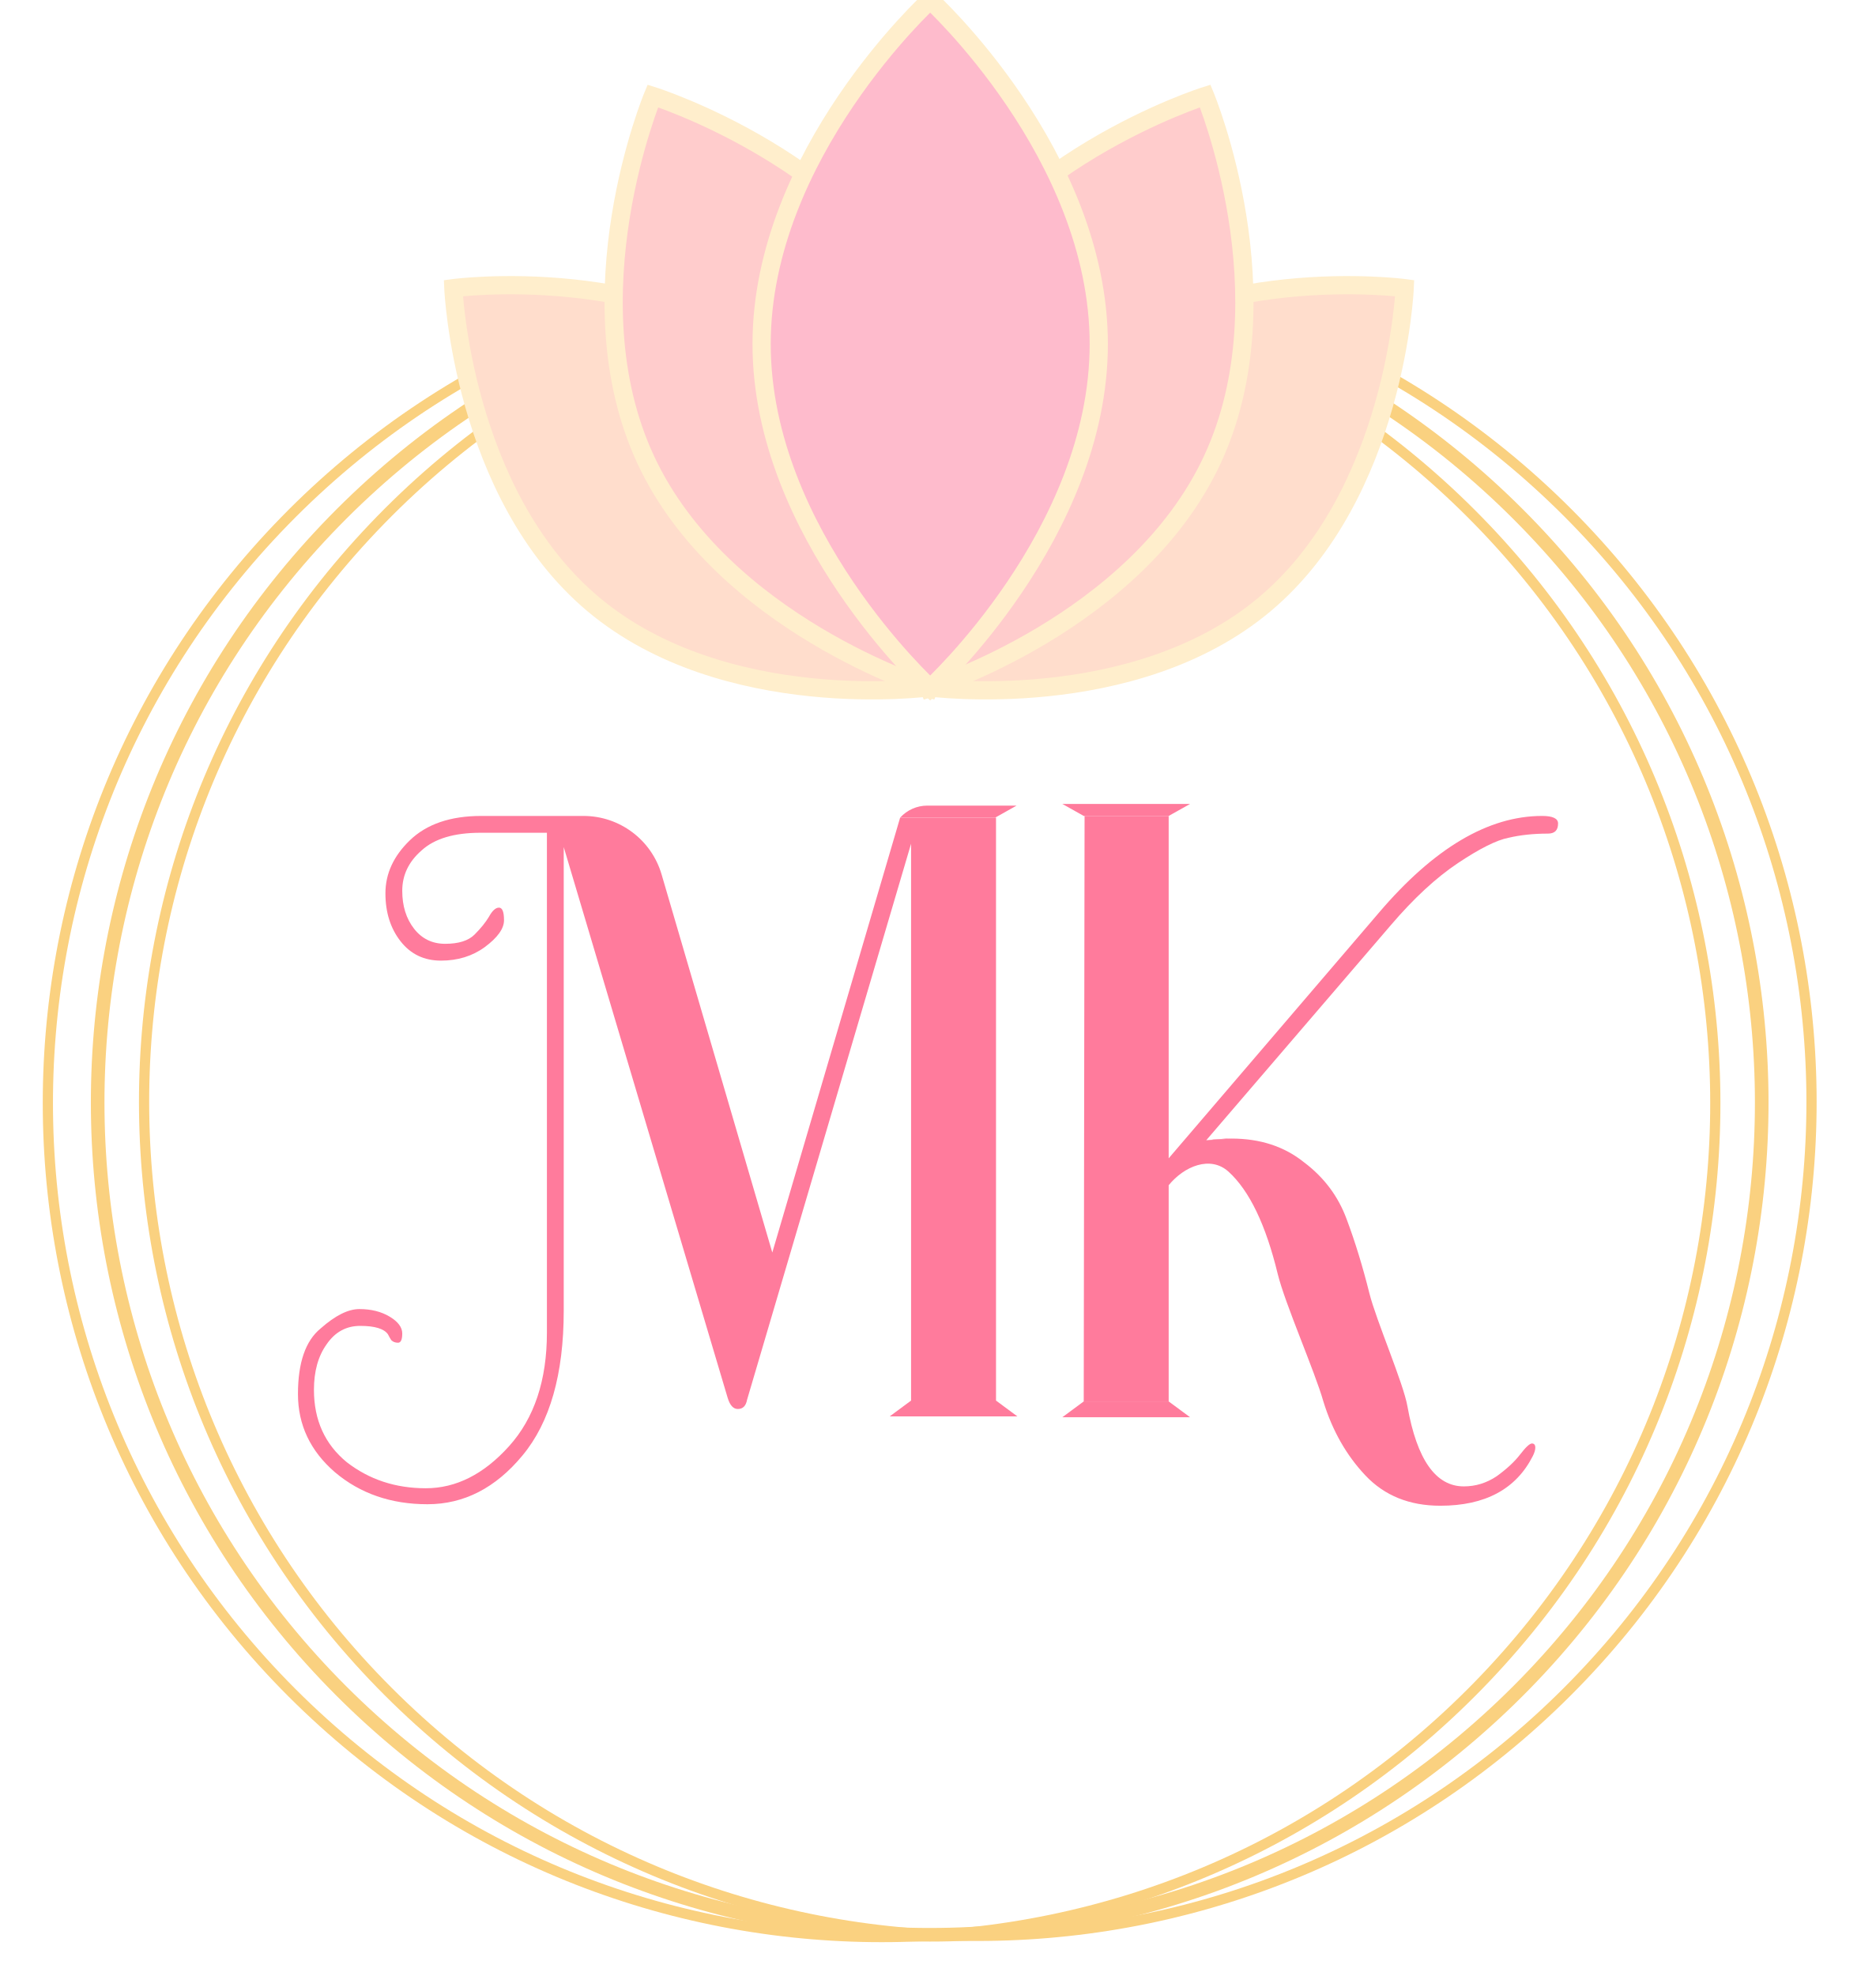
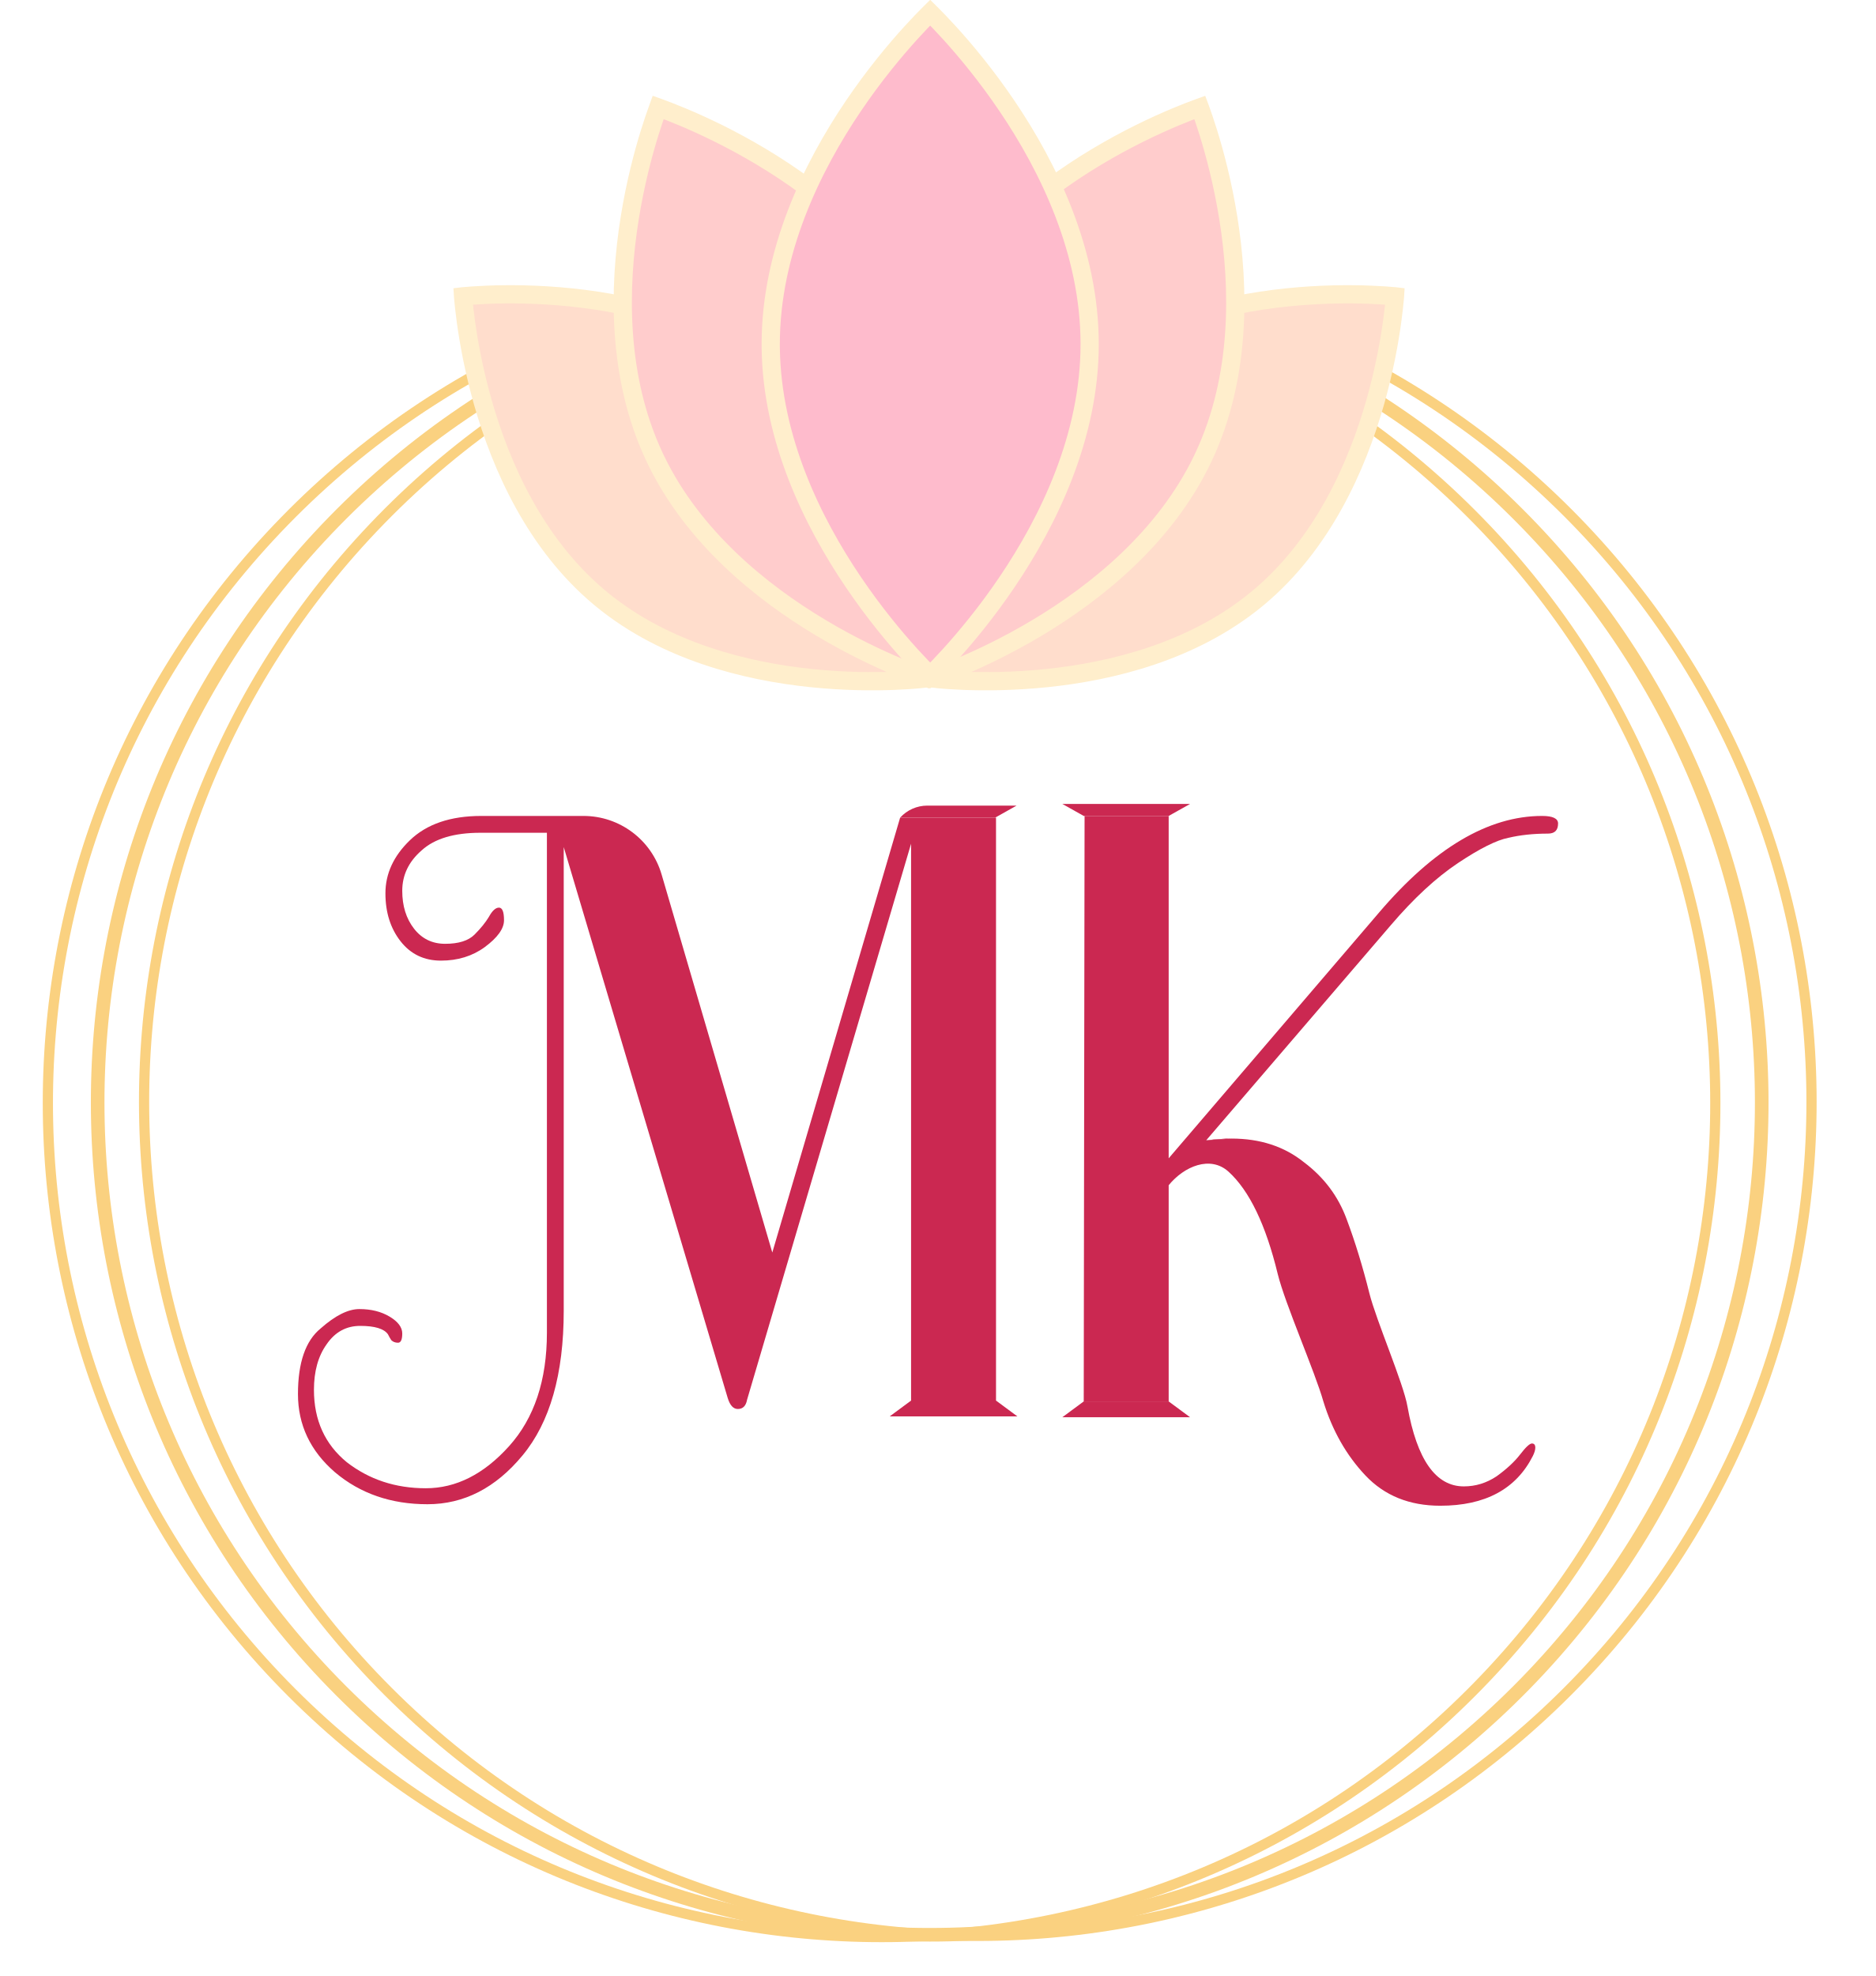
<svg xmlns="http://www.w3.org/2000/svg" width="749" height="789" viewBox="0 0 749 789" fill="none">
-   <path d="M359.496 326.47H397.788V559.241H363.863V336.883L298.365 558.905C297.917 561.368 296.685 562.6 294.67 562.6C292.878 562.6 291.535 561.144 290.639 558.233L225.141 338.226L225.141 523.372C225.141 548.676 219.655 567.933 208.682 581.145C197.934 594.133 185.282 600.627 170.727 600.627C156.172 600.627 143.856 596.372 133.779 587.863C123.926 579.354 119 568.941 119 556.625C119 544.085 122.023 535.352 128.069 530.426C133.891 525.276 139.041 522.7 143.52 522.7C148.222 522.7 152.253 523.708 155.612 525.723C158.971 527.739 160.65 529.978 160.65 532.441C160.65 534.904 160.09 536.136 158.971 536.136C157.851 536.136 156.955 535.8 156.284 535.128C155.836 534.457 155.388 533.673 154.94 532.777C153.373 530.538 149.678 529.418 143.856 529.418C138.258 529.418 133.779 531.881 130.42 536.808C127.061 541.51 125.382 547.556 125.382 554.946C125.382 567.038 129.748 576.667 138.482 583.832C147.439 590.774 157.963 594.245 170.055 594.245C182.147 594.245 193.231 588.647 203.308 577.45C213.385 566.254 218.423 551.139 218.423 532.105L218.423 332.516H191.888C181.363 332.516 173.526 334.867 168.375 339.57C163.225 344.048 160.65 349.422 160.65 355.692C160.65 361.738 162.217 366.777 165.352 370.807C168.487 374.838 172.63 376.853 177.78 376.853C183.155 376.853 187.073 375.622 189.536 373.159C192 370.695 193.903 368.344 195.247 366.105C196.59 363.642 197.934 362.41 199.277 362.41C200.621 362.41 201.293 364.09 201.293 367.449C201.293 370.807 198.717 374.39 193.567 378.197C188.641 381.78 182.819 383.571 176.101 383.571C169.383 383.571 164.009 380.996 159.978 375.846C155.947 370.695 153.932 364.314 153.932 356.7C153.932 348.863 157.179 341.809 163.673 335.539C170.391 329.045 179.908 325.798 192.224 325.798H233.033C247.468 325.798 260.174 335.317 264.231 349.169L308.441 500.125L359.496 326.47Z" fill="#FF7B9C" />
-   <path d="M481.749 455.293C486.228 454.845 489.587 454.621 491.826 454.621L481.749 455.293Z" fill="#FF7B9C" />
-   <path d="M397.788 559.241H363.863L355.308 565.565H406.342L397.788 559.241Z" fill="#FF7B9C" />
-   <path d="M481.749 455.293C486.228 454.845 489.587 454.621 491.826 454.621L481.749 455.293Z" fill="#FF7B9C" />
-   <path d="M466.744 559.577H432.82L424.265 565.901H475.299L466.744 559.577Z" fill="#FF7B9C" />
-   <path d="M545.317 589.135C552.931 597.197 562.896 601.227 575.211 601.227C593.126 601.227 605.441 594.621 612.159 581.41C612.831 580.066 613.167 578.947 613.167 578.051C613.167 576.931 612.719 576.371 611.823 576.371C610.928 576.371 609.36 577.827 607.121 580.738C604.882 583.649 601.747 586.56 597.716 589.471C593.685 592.158 589.319 593.502 584.616 593.502C573.42 593.502 565.918 582.865 562.112 561.592C560.544 552.411 549.599 527.173 546.912 516.425C544.225 505.676 541.202 495.824 537.843 486.867C534.484 477.686 528.774 470.072 520.712 464.026C512.875 457.756 503.246 454.621 491.826 454.621L481.749 455.293L555.419 369.464C564.6 358.715 573.557 350.43 582.29 344.608C591.023 338.786 597.741 335.427 602.444 334.531C607.146 333.412 612.408 332.852 618.23 332.852C620.917 332.852 622.261 331.508 622.261 328.821C622.261 326.806 620.134 325.798 615.879 325.798C594.382 325.798 572.661 338.674 550.717 364.426L466.744 462.505V325.798H433.155L432.82 559.577H466.744V473.253V473.253C472.924 465.657 483.428 461.272 490.67 467.864C498.994 475.441 505.537 489.053 510.3 508.699C513.211 520.568 525.164 547.709 528.523 559.577C532.106 571.221 537.704 581.074 545.317 589.135Z" fill="#FF7B9C" />
-   <path d="M466.744 325.798L432.82 325.797L424.265 321H475.299L466.744 325.798Z" fill="#FF7B9C" />
-   <path d="M397.452 326.47H359.496V326.47C362.278 323.414 366.218 321.672 370.351 321.672H406.006L397.452 326.47Z" fill="#FF7B9C" />
+   <path d="M359.496 326.47H397.788V559.241H363.863V336.883L298.365 558.905C297.917 561.368 296.685 562.6 294.67 562.6C292.878 562.6 291.535 561.144 290.639 558.233L225.141 338.226L225.141 523.372C225.141 548.676 219.655 567.933 208.682 581.145C197.934 594.133 185.282 600.627 170.727 600.627C156.172 600.627 143.856 596.372 133.779 587.863C123.926 579.354 119 568.941 119 556.625C119 544.085 122.023 535.352 128.069 530.426C133.891 525.276 139.041 522.7 143.52 522.7C148.222 522.7 152.253 523.708 155.612 525.723C158.971 527.739 160.65 529.978 160.65 532.441C160.65 534.904 160.09 536.136 158.971 536.136C157.851 536.136 156.955 535.8 156.284 535.128C155.836 534.457 155.388 533.673 154.94 532.777C153.373 530.538 149.678 529.418 143.856 529.418C138.258 529.418 133.779 531.881 130.42 536.808C127.061 541.51 125.382 547.556 125.382 554.946C125.382 567.038 129.748 576.667 138.482 583.832C147.439 590.774 157.963 594.245 170.055 594.245C182.147 594.245 193.231 588.647 203.308 577.45C213.385 566.254 218.423 551.139 218.423 532.105L218.423 332.516H191.888C181.363 332.516 173.526 334.867 168.375 339.57C163.225 344.048 160.65 349.422 160.65 355.692C160.65 361.738 162.217 366.777 165.352 370.807C168.487 374.838 172.63 376.853 177.78 376.853C183.155 376.853 187.073 375.622 189.536 373.159C192 370.695 193.903 368.344 195.247 366.105C196.59 363.642 197.934 362.41 199.277 362.41C200.621 362.41 201.293 364.09 201.293 367.449C201.293 370.807 198.717 374.39 193.567 378.197C188.641 381.78 182.819 383.571 176.101 383.571C169.383 383.571 164.009 380.996 159.978 375.846C155.947 370.695 153.932 364.314 153.932 356.7C153.932 348.863 157.179 341.809 163.673 335.539C170.391 329.045 179.908 325.798 192.224 325.798H233.033C247.468 325.798 260.174 335.317 264.231 349.169L308.441 500.125L359.496 326.47Z" fill="#CB2851" />
+   <path d="M481.749 455.293C486.228 454.845 489.587 454.621 491.826 454.621L481.749 455.293Z" fill="#CB2851" />
+   <path d="M397.788 559.241H363.863L355.308 565.565H406.342L397.788 559.241Z" fill="#CB2851" />
+   <path d="M481.749 455.293C486.228 454.845 489.587 454.621 491.826 454.621L481.749 455.293Z" fill="#CB2851" />
+   <path d="M466.744 559.577H432.82L424.265 565.901H475.299L466.744 559.577Z" fill="#CB2851" />
+   <path d="M545.317 589.135C552.931 597.197 562.896 601.227 575.211 601.227C593.126 601.227 605.441 594.621 612.159 581.41C612.831 580.066 613.167 578.947 613.167 578.051C613.167 576.931 612.719 576.371 611.823 576.371C610.928 576.371 609.36 577.827 607.121 580.738C604.882 583.649 601.747 586.56 597.716 589.471C593.685 592.158 589.319 593.502 584.616 593.502C573.42 593.502 565.918 582.865 562.112 561.592C560.544 552.411 549.599 527.173 546.912 516.425C544.225 505.676 541.202 495.824 537.843 486.867C534.484 477.686 528.774 470.072 520.712 464.026C512.875 457.756 503.246 454.621 491.826 454.621L481.749 455.293L555.419 369.464C564.6 358.715 573.557 350.43 582.29 344.608C591.023 338.786 597.741 335.427 602.444 334.531C607.146 333.412 612.408 332.852 618.23 332.852C620.917 332.852 622.261 331.508 622.261 328.821C622.261 326.806 620.134 325.798 615.879 325.798C594.382 325.798 572.661 338.674 550.717 364.426L466.744 462.505V325.798H433.155L432.82 559.577H466.744V473.253V473.253C472.924 465.657 483.428 461.272 490.67 467.864C498.994 475.441 505.537 489.053 510.3 508.699C513.211 520.568 525.164 547.709 528.523 559.577C532.106 571.221 537.704 581.074 545.317 589.135Z" fill="#CB2851" />
+   <path d="M466.744 325.798L432.82 325.797L424.265 321H475.299L466.744 325.798Z" fill="#CB2851" />
+   <path d="M397.452 326.47H359.496V326.47C362.278 323.414 366.218 321.672 370.351 321.672H406.006L397.452 326.47Z" fill="#CB2851" />
  <circle cx="371.3" cy="440.243" r="332.294" transform="rotate(44.2915 371.3 440.243)" stroke="#FAD180" stroke-width="5.434" />
  <circle cx="390.513" cy="440.004" r="332.973" transform="rotate(44.2915 390.513 440.004)" stroke="#FAD180" stroke-width="4.076" />
  <circle cx="352.089" cy="440.481" r="332.973" transform="rotate(44.2915 352.089 440.481)" stroke="#FAD180" stroke-width="4.076" />
-   <path d="M315.094 148.21C367.55 192.225 371.017 274.454 371.017 274.454C371.017 274.454 289.436 285.318 236.98 241.302C184.524 197.287 181.057 115.059 181.057 115.059C181.057 115.059 262.638 104.194 315.094 148.21Z" fill="#FFDDCC" />
-   <path d="M315.094 148.21C367.55 192.225 371.017 274.454 371.017 274.454C371.017 274.454 289.436 285.318 236.98 241.302C184.524 197.287 181.057 115.059 181.057 115.059C181.057 115.059 262.638 104.194 315.094 148.21Z" fill="#FFDDCC" />
-   <path d="M315.094 148.21C367.55 192.225 371.017 274.454 371.017 274.454C371.017 274.454 289.436 285.318 236.98 241.302C184.524 197.287 181.057 115.059 181.057 115.059C181.057 115.059 262.638 104.194 315.094 148.21Z" stroke="#FFEECC" stroke-width="7.279" />
-   <path d="M373.858 129.573C404.32 194.9 371.047 274.889 371.047 274.889C371.047 274.889 288.385 248.961 257.923 183.635C227.46 118.308 260.733 38.319 260.733 38.319C260.733 38.319 343.395 64.246 373.858 129.573Z" fill="#FFCCCC" />
-   <path d="M373.858 129.573C404.32 194.9 371.047 274.889 371.047 274.889C371.047 274.889 288.385 248.961 257.923 183.635C227.46 118.308 260.733 38.319 260.733 38.319C260.733 38.319 343.395 64.246 373.858 129.573Z" fill="#FFCCCC" />
-   <path d="M373.858 129.573C404.32 194.9 371.047 274.889 371.047 274.889C371.047 274.889 288.385 248.961 257.923 183.635C227.46 118.308 260.733 38.319 260.733 38.319C260.733 38.319 343.395 64.246 373.858 129.573Z" stroke="#FFEECC" stroke-width="7.279" />
-   <path d="M426.967 148.21C374.511 192.225 371.044 274.454 371.044 274.454C371.044 274.454 452.625 285.318 505.081 241.302C557.537 197.287 561.003 115.059 561.003 115.059C561.003 115.059 479.423 104.194 426.967 148.21Z" fill="#FFDDCC" />
-   <path d="M426.967 148.21C374.511 192.225 371.044 274.454 371.044 274.454C371.044 274.454 452.625 285.318 505.081 241.302C557.537 197.287 561.003 115.059 561.003 115.059C561.003 115.059 479.423 104.194 426.967 148.21Z" fill="#FFDDCC" />
-   <path d="M426.967 148.21C374.511 192.225 371.044 274.454 371.044 274.454C371.044 274.454 452.625 285.318 505.081 241.302C557.537 197.287 561.003 115.059 561.003 115.059C561.003 115.059 479.423 104.194 426.967 148.21Z" stroke="#FFEECC" stroke-width="7.279" />
-   <path d="M368.203 129.573C337.74 194.9 371.013 274.889 371.013 274.889C371.013 274.889 453.675 248.961 484.138 183.635C514.6 118.308 481.327 38.319 481.327 38.319C481.327 38.319 398.665 64.246 368.203 129.573Z" fill="#FFCCCC" />
-   <path d="M368.203 129.573C337.74 194.9 371.013 274.889 371.013 274.889C371.013 274.889 453.675 248.961 484.138 183.635C514.6 118.308 481.327 38.319 481.327 38.319C481.327 38.319 398.665 64.246 368.203 129.573Z" fill="#FFCCCC" />
-   <path d="M368.203 129.573C337.74 194.9 371.013 274.889 371.013 274.889C371.013 274.889 453.675 248.961 484.138 183.635C514.6 118.308 481.327 38.319 481.327 38.319C481.327 38.319 398.665 64.246 368.203 129.573Z" stroke="#FFEECC" stroke-width="7.279" />
-   <path d="M438.824 137.382C438.824 213.256 371.498 274.764 371.498 274.764C371.498 274.764 304.172 213.256 304.172 137.382C304.172 61.508 371.498 0 371.498 0C371.498 0 438.824 61.508 438.824 137.382Z" fill="#FEBBCC" />
-   <path d="M438.824 137.382C438.824 213.256 371.498 274.764 371.498 274.764C371.498 274.764 304.172 213.256 304.172 137.382C304.172 61.508 371.498 0 371.498 0C371.498 0 438.824 61.508 438.824 137.382Z" fill="#FEBBCC" />
-   <path d="M438.824 137.382C438.824 213.256 371.498 274.764 371.498 274.764C371.498 274.764 304.172 213.256 304.172 137.382C304.172 61.508 371.498 0 371.498 0C371.498 0 438.824 61.508 438.824 137.382Z" stroke="#FFEECC" stroke-width="7.279" />
+   <path d="M184.993 118.302C187.271 118.096 190.6 117.848 194.765 117.685C203.102 117.359 214.762 117.377 228.031 118.748C254.647 121.499 287.322 129.657 312.755 150.998C338.187 172.338 351.895 203.1 359.226 228.834C362.881 241.663 364.923 253.143 366.05 261.41C366.613 265.54 366.947 268.862 367.139 271.141C367.141 271.162 367.142 271.183 367.144 271.204C367.123 271.206 367.102 271.208 367.081 271.21C364.803 271.416 361.474 271.665 357.308 271.828C348.972 272.153 337.312 272.135 324.043 270.764C297.842 268.056 265.771 260.108 240.516 239.505L239.319 238.514C213.887 217.174 200.179 186.412 192.848 160.678C189.193 147.849 187.151 136.369 186.024 128.103C185.461 123.972 185.127 120.65 184.935 118.371C184.933 118.35 184.931 118.329 184.929 118.308C184.95 118.306 184.972 118.304 184.993 118.302Z" fill="#FFDDCC" stroke="#FFEECC" stroke-width="7.279" />
+   <path d="M263.11 42.984C265.377 43.802 268.668 45.047 272.717 46.747C280.822 50.147 291.946 55.355 304.003 62.571C328.187 77.045 355.766 99.389 370.559 131.111C385.351 162.834 384.74 198.324 380.283 226.153C378.061 240.028 374.899 251.897 372.295 260.291C370.993 264.486 369.832 267.806 369.001 270.069C368.971 270.15 368.94 270.23 368.911 270.308C368.833 270.28 368.752 270.253 368.67 270.223C366.403 269.406 363.113 268.161 359.063 266.461C350.959 263.061 339.835 257.854 327.777 250.637C303.971 236.389 276.874 214.515 261.924 183.577L261.221 182.096C246.429 150.374 247.041 114.884 251.498 87.055C253.72 73.18 256.881 61.311 259.486 52.917C260.787 48.722 261.948 45.401 262.779 43.138C262.809 43.057 262.839 42.977 262.868 42.898C262.947 42.927 263.028 42.955 263.11 42.984Z" fill="#FFCCCC" stroke="#FFEECC" stroke-width="7.279" />
+   <path d="M557.068 118.302C554.79 118.096 551.461 117.848 547.295 117.685C538.959 117.359 527.298 117.377 514.03 118.748C487.413 121.499 454.738 129.657 429.306 150.998C403.873 172.338 390.165 203.1 382.834 228.834C379.18 241.663 377.138 253.143 376.011 261.41C375.448 265.54 375.114 268.862 374.921 271.141C374.919 271.162 374.919 271.183 374.917 271.204C374.938 271.206 374.959 271.208 374.98 271.21C377.257 271.416 380.587 271.665 384.753 271.828C393.089 272.153 404.749 272.135 418.017 270.764C444.218 268.056 476.289 260.108 501.544 239.505L502.741 238.514C528.174 217.174 541.882 186.412 549.213 160.678C552.868 147.849 554.91 136.369 556.037 128.103C556.6 123.972 556.933 120.65 557.126 118.371C557.128 118.35 557.13 118.329 557.132 118.308C557.11 118.306 557.089 118.304 557.068 118.302Z" fill="#FFDDCC" stroke="#FFEECC" stroke-width="7.279" />
+   <path d="M478.951 42.984C476.683 43.802 473.393 45.047 469.343 46.747C461.239 50.147 450.115 55.355 438.057 62.571C413.874 77.045 386.294 99.389 371.502 131.111C356.709 162.834 357.321 198.324 361.778 226.153C364 240.028 367.161 251.897 369.766 260.291C371.067 264.486 372.228 267.806 373.059 270.069C373.089 270.15 373.12 270.23 373.149 270.308C373.228 270.28 373.309 270.253 373.39 270.223C375.658 269.406 378.948 268.161 382.997 266.461C391.102 263.061 402.226 257.854 414.283 250.637C438.089 236.389 465.186 214.515 480.137 183.577L480.839 182.096C495.632 150.374 495.02 114.884 490.563 87.055C488.341 73.18 485.179 61.311 482.575 52.917C481.273 48.722 480.113 45.401 479.282 43.138C479.252 43.057 479.221 42.977 479.192 42.898C479.113 42.927 479.032 42.955 478.951 42.984Z" fill="#FFCCCC" stroke="#FFEECC" stroke-width="7.279" />
+   <path d="M371.825 5.372C373.627 7.163 376.213 9.817 379.323 13.242C385.547 20.097 393.849 30.021 402.147 42.278C418.79 66.86 435.185 100.483 435.186 137.382C435.186 174.281 418.79 207.904 402.147 232.485C393.849 244.743 385.547 254.667 379.323 261.521C376.213 264.947 373.627 267.601 371.825 269.392C371.714 269.502 371.603 269.609 371.498 269.713C371.393 269.609 371.282 269.502 371.171 269.392C369.369 267.601 366.783 264.947 363.673 261.521C357.45 254.667 349.147 244.743 340.849 232.485C324.466 208.288 308.324 175.329 307.823 139.109L307.812 137.382C307.812 100.483 324.206 66.86 340.849 42.278C349.147 30.021 357.45 20.097 363.673 13.242C366.783 9.817 369.369 7.163 371.171 5.372C371.283 5.261 371.392 5.154 371.498 5.05C371.604 5.154 371.713 5.261 371.825 5.372Z" fill="#FEBBCC" stroke="#FFEECC" stroke-width="7.279" />
</svg>
